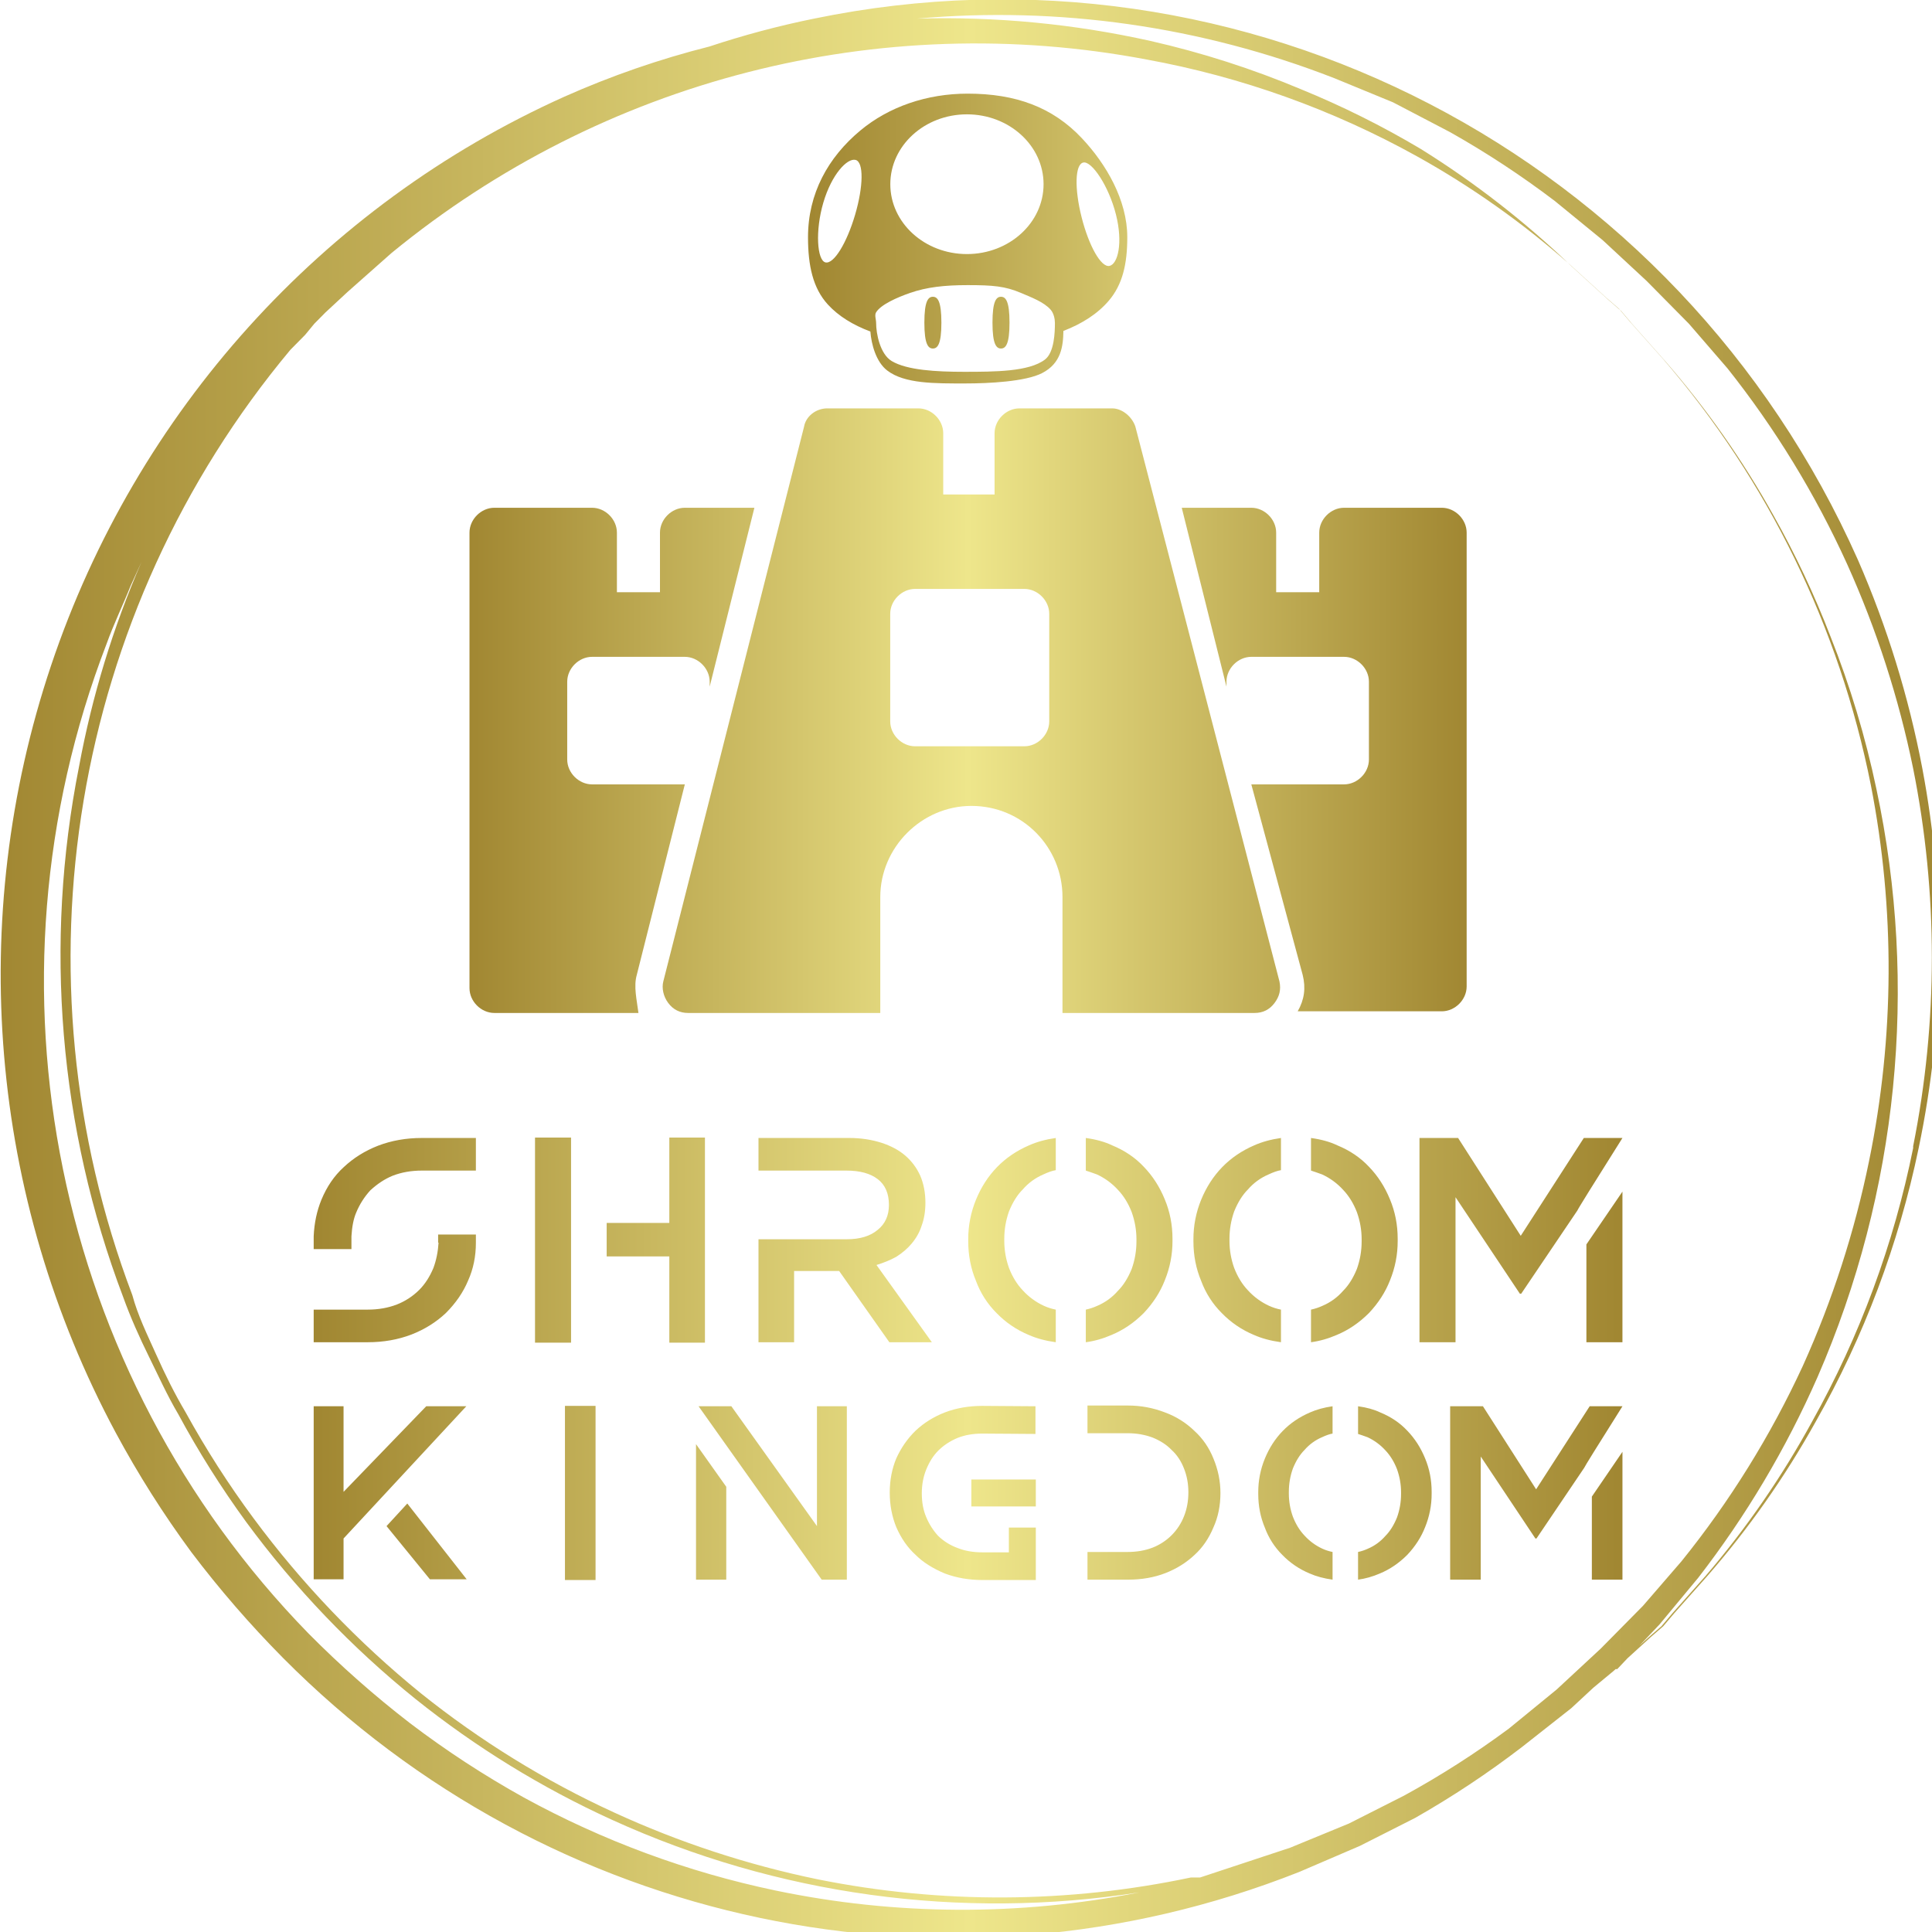
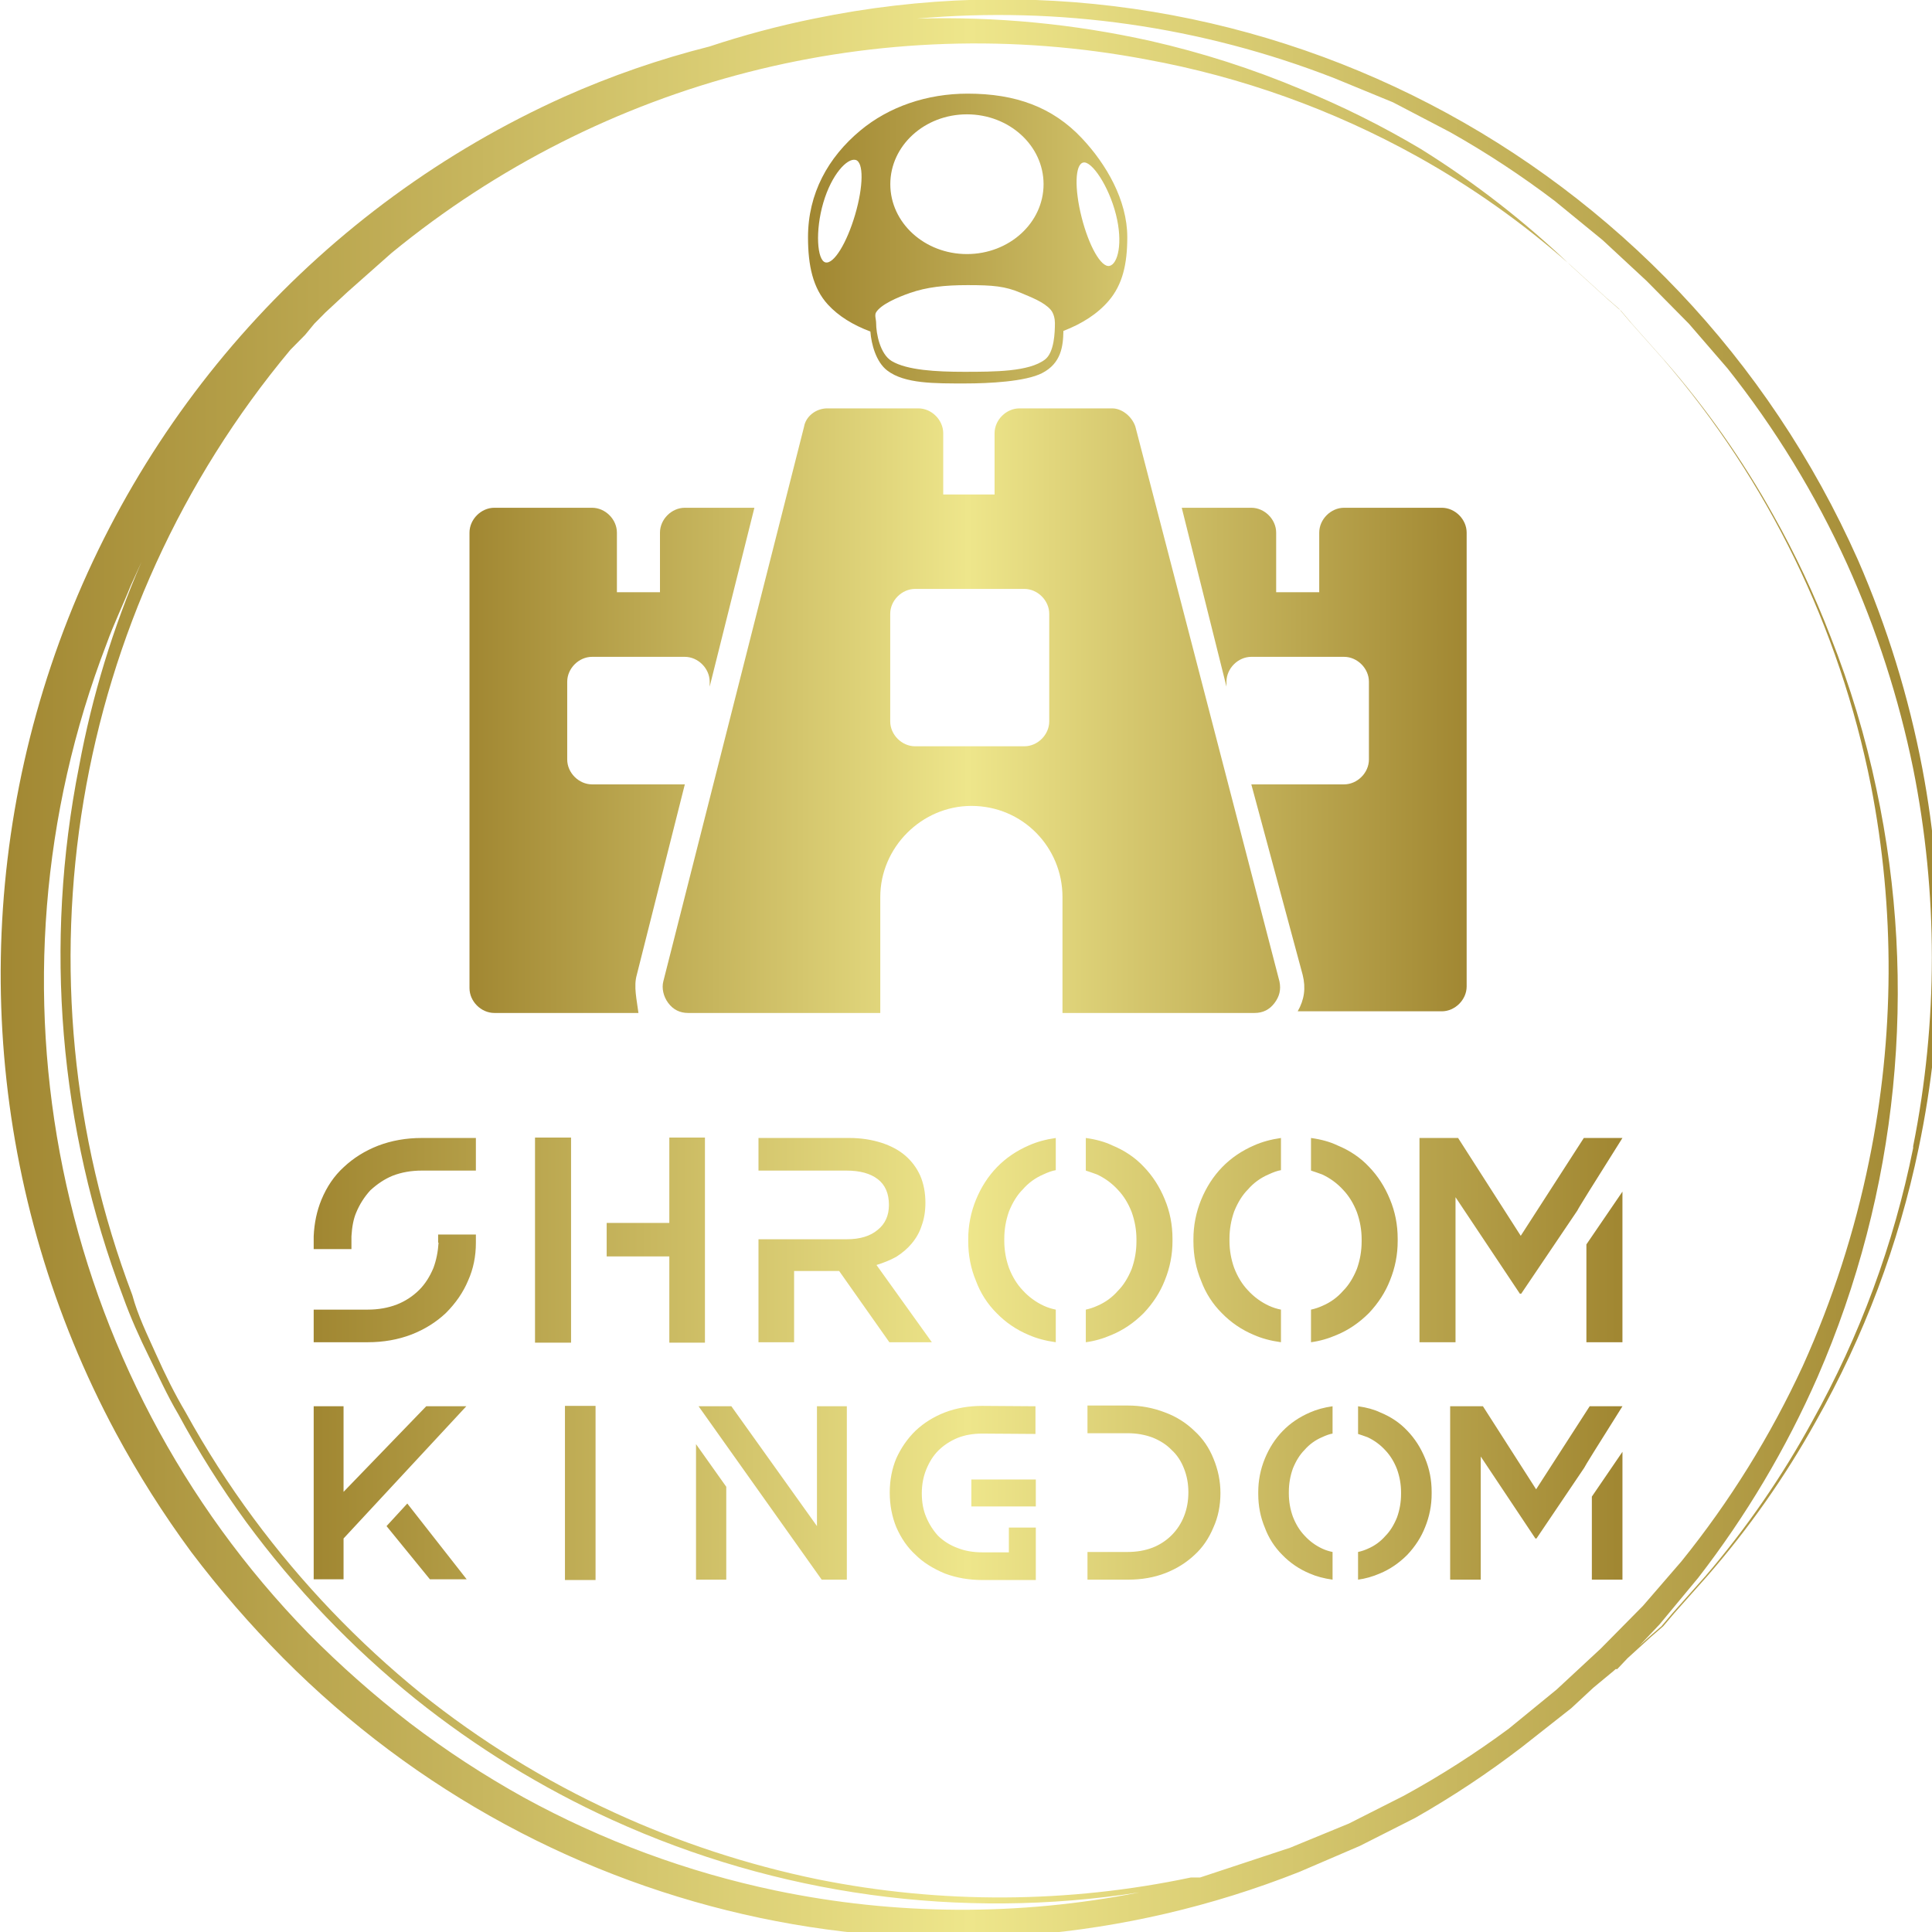
<svg xmlns="http://www.w3.org/2000/svg" xmlns:xlink="http://www.w3.org/1999/xlink" width="310" height="310">
  <defs>
    <linearGradient id="gradient0">
      <stop stop-color="#a18732" offset="0" />
      <stop stop-color="#eee68b" offset=".5" />
      <stop stop-color="#a18732" offset="1" />
    </linearGradient>
    <linearGradient xlink:href="#gradient0" id="gradient1" gradientTransform="scale(1.28426 .77866)" x1="15.417" y1="40.839" x2="62.293" y2="40.839" gradientUnits="userSpaceOnUse" />
    <linearGradient xlink:href="#gradient0" id="gradient2" gradientUnits="userSpaceOnUse" gradientTransform="scale(2.73872 .36513)" x1="1.398" y1="3.424" x2="103.887" y2="3.424" />
  </defs>
  <circle cx="156.7" cy="155.5" r="154." fill="#1a1a1a" />
-   <path d="M83.163 26.107c-2.458.567-2.603 8.422-.488 17.583 2.114 9.16 5.689 16.156 8.146 15.589 2.458-.568 4.004-7.36 1.89-16.52-2.115-9.16-7.09-17.22-9.548-16.652zM8.431 71.674C4.05 66.428 2.62 59.166 2.62 50.076c0-13.988 5.844-25.628 15.361-34.294C26.251 8.25 37.331 4 49.326 4c14.072 0 24.858 4.33 33.422 14.307 7.134 8.312 13.285 19.887 13.285 31.77 0 8.649-1.4 15.198-5.397 20.351-3.28 4.23-7.858 7.419-13.293 9.716-.067 4.993-.69 10.405-6.23 13.534C66.269 96.416 55.496 97 48.664 97c-8.885 0-17.766.137-22.867-4.152-3.276-2.755-4.645-8.418-4.93-12.513-5.016-2.058-9.285-4.89-12.435-8.661zm40.687-16.192c12.382 0 22.42-10.038 22.42-22.42 0-12.382-10.038-22.42-22.42-22.42-12.382 0-22.42 10.038-22.42 22.42 0 12.382 10.038 22.42 22.42 22.42zm-41.403 2.67c2.437.653 6.253-6.215 8.686-15.296 2.433-9.08 2.562-16.936.126-17.589-2.437-.653-6.99 4.618-9.424 13.7-2.433 9.08-1.824 18.532.612 19.185zm19.399 31.665c4.469 2.933 13.044 3.446 21.174 3.446 9.017 0 19.014-.032 23.665-3.939 2.741-2.302 2.906-8.778 2.906-11.753 0-1.238-.327-3.081-1.245-4.237-1.964-2.47-5.76-4.016-8.719-5.397-4.619-2.156-8.181-2.49-15.569-2.49-6.813 0-11.988.655-16.815 2.49-3.87 1.472-8.576 3.76-9.964 6.228-.522.927 0 2.256 0 3.406 0 3.47 1.16 10.009 4.567 12.246zm12.04-4.027c-1.376 0-2.49-1.389-2.49-8.304s1.114-8.303 2.49-8.303c1.376 0 2.491 1.388 2.491 8.303 0 6.915-1.115 8.304-2.49 8.304zm19.929 0c-1.376 0-2.491-1.389-2.491-8.304s1.115-8.303 2.49-8.303c1.376 0 2.492 1.388 2.492 8.303 0 6.915-1.116 8.304-2.491 8.304zm0 0" fill="url(#gradient2)" transform="matrix(.54842 0 0 .50002 128.213 13.025)" fill-rule="evenodd" />
+   <path d="m 83.163,26.107 c -2.458,0.567 -2.603,8.422 -0.488,17.583 2.114,9.16 5.689,16.156 8.146,15.589 2.458,-0.568 4.004,-7.36 1.89,-16.52 -2.115,-9.16 -7.09,-17.22 -9.548,-16.652 z M 8.431,71.674 C 4.05,66.428 2.62,59.166 2.62,50.076 2.62,36.088 8.464,24.448 17.981,15.782 26.251,8.25 37.331,4 49.326,4 c 14.072,0 24.858,4.33 33.422,14.307 7.134,8.312 13.285,19.887 13.285,31.77 0,8.649 -1.4,15.198 -5.397,20.351 -3.28,4.23 -7.858,7.419 -13.293,9.716 -0.067,4.993 -0.69,10.405 -6.23,13.534 C 66.269,96.416 55.496,97 48.664,97 39.779,97 30.898,97.137 25.797,92.848 22.521,90.093 21.152,84.43 20.867,80.335 15.851,78.277 11.582,75.445 8.432,71.674 Z M 49.118,55.482 c 12.382,0 22.42,-10.038 22.42,-22.42 0,-12.382 -10.038,-22.42 -22.42,-22.42 -12.382,0 -22.42,10.038 -22.42,22.42 0,12.382 10.038,22.42 22.42,22.42 z m -41.403,2.67 c 2.437,0.653 6.253,-6.215 8.686,-15.296 2.433,-9.08 2.562,-16.936 0.126,-17.589 -2.437,-0.653 -6.99,4.618 -9.424,13.7 -2.433,9.08 -1.824,18.532 0.612,19.185 z m 19.399,31.665 c 4.469,2.933 13.044,3.446 21.174,3.446 9.017,0 19.014,-0.032 23.665,-3.939 2.741,-2.302 2.906,-8.778 2.906,-11.753 0,-1.238 -0.327,-3.081 -1.245,-4.237 -1.964,-2.47 -5.76,-4.016 -8.719,-5.397 -4.619,-2.156 -8.181,-2.49 -15.569,-2.49 -6.813,0 -11.988,0.655 -16.815,2.49 -3.87,1.472 -8.576,3.76 -9.964,6.228 -0.522,0.927 0,2.256 0,3.406 0,3.47 1.16,10.009 4.567,12.246 z" fill="url(#gradient2)" transform="matrix(.54842 0 0 .50002 128.213 13.025)" fill-rule="evenodd" />
  <path d="M104.6 41.3a52.2 52.2 0 00-3.5-11.2A51.1 51.1 0 0044.3 1a49.6 49.6 0 00-5.7 1.5 49.1 49.1 0 00-7.9 2.7A51.6 51.6 0 006.3 77a53.7 53.7 0 004.1 6.4 57 57 0 005 5.7 51.7 51.7 0 0055.3 11.5l3.3-1.4 3-1.5a50.9 50.9 0 005.8-3.8l2.7-2.1 1.2-1.1 1.1-.9 2-1.8.7-.6.6-.7 1.8-2a48.5 48.5 0 005.9-8.3 50.4 50.4 0 005.6-14.7 51.6 51.6 0 00.2-20.4zM87.1 88.6l-1.2 1.1-1.2 1.1-2.6 2.1a49.5 49.5 0 01-5.7 3.6l-3 1.5-3.2 1.3-4.9 1.6h-.5a50.9 50.9 0 01-20.3.1 51.8 51.8 0 01-11.1-3.6A50.5 50.5 0 0122.9 91a52 52 0 01-9.1-9.4 50.3 50.3 0 01-3.7-5.7c-.6-1-1.1-2-1.6-3.1s-1-2.1-1.3-3.2a50.6 50.6 0 018.6-50.8l.8-.8.5-.6.6-.6 1.2-1.1 2.4-2.1A50.5 50.5 0 0162.4 3.2a48.5 48.5 0 0114.7 5.2 47 47 0 018.3 5.8l2 1.8.7.6.6.7 1.8 2a49.7 49.7 0 0111.3 22.9 50.8 50.8 0 01-.1 20.2 51.6 51.6 0 01-3.6 11 50.2 50.2 0 01-6.6 10.5l-2.1 2.4zm-44.9 13a50.1 50.1 0 01-13.7-5 51.8 51.8 0 01-6.2-4 55.2 55.2 0 01-5.5-4.8 49.9 49.9 0 01-11-53.2c.4-1.1.9-2.1 1.3-3.1l.6-1.3a50.2 50.2 0 00-3.4 11 51.3 51.3 0 002.4 28.5c.4 1.1.9 2.2 1.4 3.2.5 1 1 2.1 1.6 3.1a50.6 50.6 0 003.7 5.8 51.5 51.5 0 009.2 9.5 50.9 50.9 0 0010.7 6.5 51 51 0 0028.7 3.9 50.3 50.3 0 01-19.8-.1zm61.9-39.9a50.2 50.2 0 01-5.5 14.7 48.4 48.4 0 01-5.8 8.3l-1.8 2-.6.7-.7.6-1.9 1.7h.2l2.3-2.4 2.1-2.5A51.3 51.3 0 0098.9 74a51.4 51.4 0 003.2-31.6 49.6 49.6 0 00-2.5-8.2 49.4 49.4 0 00-3.1-6.5 48.7 48.7 0 00-5.9-8.3l-1.8-2-.6-.7-.7-.6-2-1.8A49.9 49.9 0 0077.3 8a49.3 49.3 0 00-6.5-3.2 49.8 49.8 0 00-8.2-2.6A52.2 52.2 0 0049.9 1a50.8 50.8 0 0122.7 3.2l3.2 1.3 3.1 1.6a50.1 50.1 0 015.7 3.7l2.6 2.1 1.2 1.1 1.2 1.1 2.3 2.3 2.1 2.4a50.4 50.4 0 016.5 10.5 51.6 51.6 0 013.6 11 51.1 51.1 0 010 20.3z" fill="url(#gradient0)" transform="matrix(2.94885 0 0 2.98566 0 0)" />
  <g transform="matrix(2.6578 0 0 2.6578 22.708 -18.992)">
    <path d="M29.9 66l2.9-11.5h-5.6c-.8 0-1.5-.7-1.5-1.5v-4.7c0-.8.7-1.5 1.5-1.5h5.6c.8 0 1.5.7 1.5 1.5v.3L37 37.8h-4.2c-.8 0-1.5.7-1.5 1.5v3.6h-2.6v-3.6c0-.8-.7-1.5-1.5-1.5h-5.9c-.8 0-1.5.7-1.5 1.5v27.5c0 .8.7 1.5 1.5 1.5H30c-.1-.8-.3-1.6-.1-2.3z" fill="url(#gradient1)" />
    <path d="M78.5 37.8h-5.9c-.8 0-1.5.7-1.5 1.5v3.6h-2.6v-3.6c0-.8-.7-1.5-1.5-1.5h-4.2l2.7 10.8v-.3c0-.8.7-1.5 1.5-1.5h5.6c.8 0 1.5.7 1.5 1.5V53c0 .8-.7 1.5-1.5 1.5H67L70.1 66c.2.8.1 1.5-.3 2.2h8.7c.8 0 1.5-.7 1.5-1.5V39.3c0-.8-.7-1.5-1.5-1.5z" fill="url(#gradient1)" />
    <path d="M60 32.9c-.2-.6-.8-1.1-1.4-1.1H53c-.8 0-1.5.7-1.5 1.5V37h-3.1v-3.7c0-.8-.7-1.5-1.5-1.5h-5.5c-.7 0-1.3.5-1.4 1.1l-8.5 33.5c-.1.4 0 .9.3 1.3s.7.6 1.2.6h11.6v-7c0-3 2.5-5.5 5.5-5.5 3.1 0 5.5 2.5 5.5 5.5v7h11.6c.5 0 .9-.2 1.2-.6.3-.4.4-.8.3-1.3zm-5.2 17.8c0 .8-.7 1.5-1.5 1.5h-6.6c-.8 0-1.5-.7-1.5-1.5v-6.5c0-.8.7-1.5 1.5-1.5h6.6c.8 0 1.5.7 1.5 1.5z" fill="url(#gradient1)" />
  </g>
  <path d="M82.034-62.777c-2.865 0-5.521.47-7.97 1.407-2.395.937-4.478 2.24-6.25 3.906-1.718 1.562-3.072 3.541-4.062 5.937-.833 2.032-1.302 4.245-1.406 6.641v2.344h6.875v-2.344c.104-1.77.39-3.203.86-4.297a13.807 13.807 0 012.577-4.062c1.302-1.198 2.657-2.084 4.063-2.657 1.614-.625 3.385-.937 5.312-.937h9.844v-5.938h-9.844zm2.969 17.578v1.485h.078c-.104 1.666-.417 3.203-.938 4.61-.677 1.614-1.536 2.942-2.578 3.984a11.951 11.951 0 01-4.062 2.656c-1.615.625-3.386.937-5.313.937h-9.844v5.938h9.844c2.865 0 5.521-.469 7.969-1.406 2.396-.938 4.48-2.24 6.25-3.907 1.823-1.823 3.177-3.802 4.062-5.937.938-2.084 1.407-4.375 1.407-6.875V-45.2h-6.875zm24.203-2.109v-15.547h-6.563v37.344h6.563zm17.89-15.547v15.547H115.69v6.094h11.406v15.703h6.484v-37.344h-6.484zm47.797 37.266l-10.078-14.063c1.354-.416 2.552-.911 3.593-1.484 1.146-.73 2.084-1.537 2.813-2.422.833-.99 1.432-2.057 1.797-3.203.469-1.25.703-2.656.703-4.219 0-1.823-.313-3.463-.938-4.922a10.442 10.442 0 00-2.734-3.672c-1.146-.99-2.604-1.77-4.375-2.344-1.823-.572-3.75-.859-5.781-.859H143.33v5.938h16.016c2.448 0 4.349.52 5.703 1.562s2.03 2.604 2.03 4.688c0 1.927-.676 3.437-2.03 4.53-1.354 1.147-3.23 1.72-5.625 1.72H143.33v18.75h6.484v-12.97h8.203l9.14 12.97h7.735zm22.563-5.937a9.775 9.775 0 01-2.188-.704 11.952 11.952 0 01-3.828-2.812c-1.042-1.094-1.875-2.448-2.5-4.063a14.621 14.621 0 01-.86-4.921v-.391c0-1.719.287-3.385.86-5 .677-1.667 1.51-2.995 2.5-3.984a10.267 10.267 0 013.75-2.735c.885-.417 1.64-.677 2.266-.781v-5.86c-1.823.261-3.438.704-4.844 1.329-2.292.99-4.245 2.317-5.86 3.984-1.614 1.667-2.89 3.646-3.828 5.937a18.803 18.803 0 00-1.406 7.188v.391c0 2.552.469 4.948 1.406 7.187a16.151 16.151 0 003.75 5.86 17.466 17.466 0 005.86 3.984c1.406.625 3.047 1.068 4.922 1.328v-5.937zm21.25-12.657v-.234c0-2.552-.47-4.948-1.407-7.188-.937-2.291-2.213-4.27-3.828-5.937-1.562-1.667-3.49-2.969-5.781-3.906-1.302-.625-2.89-1.068-4.766-1.328v5.937l.938.313c.469.156.833.286 1.094.39a11.952 11.952 0 013.828 2.813c1.041 1.094 1.875 2.448 2.5 4.062.573 1.615.86 3.256.86 4.922v.391c0 1.719-.287 3.385-.86 5-.677 1.666-1.51 2.995-2.5 3.984a10.267 10.267 0 01-3.75 2.735c-.677.312-1.38.547-2.11.703v5.937c1.563-.208 3.125-.65 4.688-1.328 2.135-.885 4.088-2.213 5.86-3.984 1.718-1.823 2.994-3.802 3.827-5.938a18.803 18.803 0 001.407-7.187v-.156zm19.75 12.657a9.775 9.775 0 01-2.188-.704 11.952 11.952 0 01-3.828-2.812c-1.042-1.094-1.875-2.448-2.5-4.063a14.621 14.621 0 01-.86-4.921v-.391c0-1.719.287-3.385.86-5 .677-1.667 1.51-2.995 2.5-3.984a10.267 10.267 0 013.75-2.735c.885-.417 1.64-.677 2.266-.781v-5.86c-1.823.261-3.438.704-4.844 1.329-2.292.99-4.245 2.317-5.86 3.984-1.614 1.667-2.89 3.646-3.828 5.937a18.803 18.803 0 00-1.406 7.188v.391c0 2.552.469 4.948 1.406 7.187a16.151 16.151 0 003.75 5.86 17.466 17.466 0 005.86 3.984c1.406.625 3.047 1.068 4.922 1.328v-5.937zm21.25-12.657v-.234c0-2.552-.47-4.948-1.407-7.188-.937-2.291-2.213-4.27-3.828-5.937-1.562-1.667-3.49-2.969-5.781-3.906-1.302-.625-2.89-1.068-4.766-1.328v5.937l.938.313c.469.156.833.286 1.094.39a11.952 11.952 0 013.828 2.813c1.041 1.094 1.875 2.448 2.5 4.062.573 1.615.86 3.256.86 4.922v.391c0 1.719-.287 3.385-.86 5-.677 1.666-1.51 2.995-2.5 3.984a10.267 10.267 0 01-3.75 2.735c-.677.312-1.38.547-2.11.703v5.937c1.563-.208 3.125-.65 4.688-1.328 2.135-.885 4.088-2.213 5.86-3.984 1.718-1.823 2.994-3.802 3.827-5.938a18.803 18.803 0 001.407-7.187v-.156zm34.359 18.594h6.562V-53.01l-6.562 9.61v17.813zm6.563-37.188h-7.032l-11.484 17.813-11.406-17.813h-7.031v37.188h6.562v-26.406l11.72 17.578h.234l10.234-15.156c.052-.208 2.786-4.609 8.203-13.203z" fill="url(#gradient0)" transform="matrix(.8813 0 0 .8813 -4.613 237.92)" />
  <path d="M36.641 38.516l-12.734-16.25-4.453 4.843 9.297 11.406h7.89zm-8.672-37.11L10.235 19.765V1.406H3.829v37.109h6.406v-8.75L36.563 1.406h-8.594zm36.312 15.469V1.328h-6.563v37.344h6.563zm21.547 21.719h6.485V18.672l-6.485-9.14v29.062zm25.938-37.188v25.703L93.407 1.406h-7.031l26.406 37.188h5.39V1.406zm33.109 21.485h13.828V17.11h-13.828zm13.828 4.531h-5.781v5.313h-5.703c-1.98 0-3.75-.313-5.313-.938a11.806 11.806 0 01-4.14-2.578 13.805 13.805 0 01-2.579-4.062c-.625-1.459-.937-3.152-.937-5.079 0-1.823.312-3.515.937-5.078.678-1.666 1.537-3.02 2.578-4.062 1.146-1.146 2.527-2.057 4.141-2.735 1.563-.625 3.334-.937 5.313-.937l11.406.078V1.407l-11.406-.079c-2.917 0-5.6.47-8.047 1.407-2.396.937-4.48 2.24-6.25 3.906-1.72 1.667-3.1 3.646-4.14 5.937-.938 2.24-1.407 4.688-1.407 7.344 0 2.656.469 5.13 1.406 7.422 1.042 2.396 2.422 4.375 4.14 5.938 1.563 1.562 3.647 2.89 6.25 3.984 2.5.937 5.183 1.406 8.048 1.406h11.484v-11.25zm38.11-.078c-.99 2.396-2.344 4.375-4.063 5.937-1.77 1.667-3.854 2.97-6.25 3.907-2.396.937-5.078 1.406-8.047 1.406h-8.671v-5.937h8.593c1.98 0 3.776-.313 5.391-.938a11.951 11.951 0 004.063-2.656A11.951 11.951 0 00190.484 25c.625-1.562.937-3.281.937-5.156 0-1.823-.312-3.516-.937-5.078-.625-1.615-1.51-2.943-2.657-3.985-1.041-1.093-2.395-1.979-4.062-2.656-1.666-.625-3.463-.937-5.39-.937h-8.594V1.25h8.672c2.76 0 5.416.495 7.968 1.485a17.872 17.872 0 016.328 3.984c1.771 1.615 3.125 3.594 4.063 5.937.99 2.396 1.484 4.844 1.484 7.344 0 2.709-.494 5.157-1.484 7.344zm25.531 5.312a9.775 9.775 0 01-2.188-.703 11.952 11.952 0 01-3.828-2.813c-1.041-1.093-1.875-2.447-2.5-4.062a14.621 14.621 0 01-.86-4.922v-.391c0-1.718.287-3.385.86-5 .677-1.666 1.51-2.994 2.5-3.984a10.267 10.267 0 013.75-2.734c.886-.417 1.641-.677 2.266-.782V1.406c-1.823.26-3.438.703-4.844 1.328-2.291.99-4.245 2.318-5.86 3.985-1.614 1.666-2.89 3.645-3.827 5.937a18.803 18.803 0 00-1.407 7.187v.391c0 2.552.47 4.948 1.407 7.188a16.151 16.151 0 003.75 5.86 17.466 17.466 0 005.86 3.984c1.405.625 3.046 1.067 4.921 1.328v-5.938zM243.594 20v-.234c0-2.552-.469-4.948-1.406-7.188-.938-2.292-2.214-4.27-3.828-5.937-1.563-1.667-3.49-2.97-5.782-3.907-1.302-.625-2.89-1.067-4.765-1.328v5.938l.937.312c.469.156.834.287 1.094.39a11.952 11.952 0 013.828 2.813c1.042 1.094 1.875 2.448 2.5 4.063.573 1.614.86 3.255.86 4.922v.39c0 1.72-.287 3.386-.86 5-.677 1.667-1.51 2.995-2.5 3.985a10.267 10.267 0 01-3.75 2.734c-.677.313-1.38.547-2.11.703v5.938c1.563-.209 3.126-.651 4.688-1.328 2.136-.886 4.089-2.214 5.86-3.985 1.718-1.823 2.994-3.802 3.828-5.937a18.803 18.803 0 001.406-7.188V20zm34.359 18.594h6.563V11.172l-6.563 9.61v17.812zm6.563-37.188h-7.031L266 19.219 254.595 1.406h-7.032v37.188h6.563V12.188l11.719 17.578h.234l10.234-15.156c.052-.208 2.787-4.61 8.203-13.203z" fill="url(#gradient0)" transform="matrix(.74816 0 0 .74816 47.468 224.59)" />
</svg>
